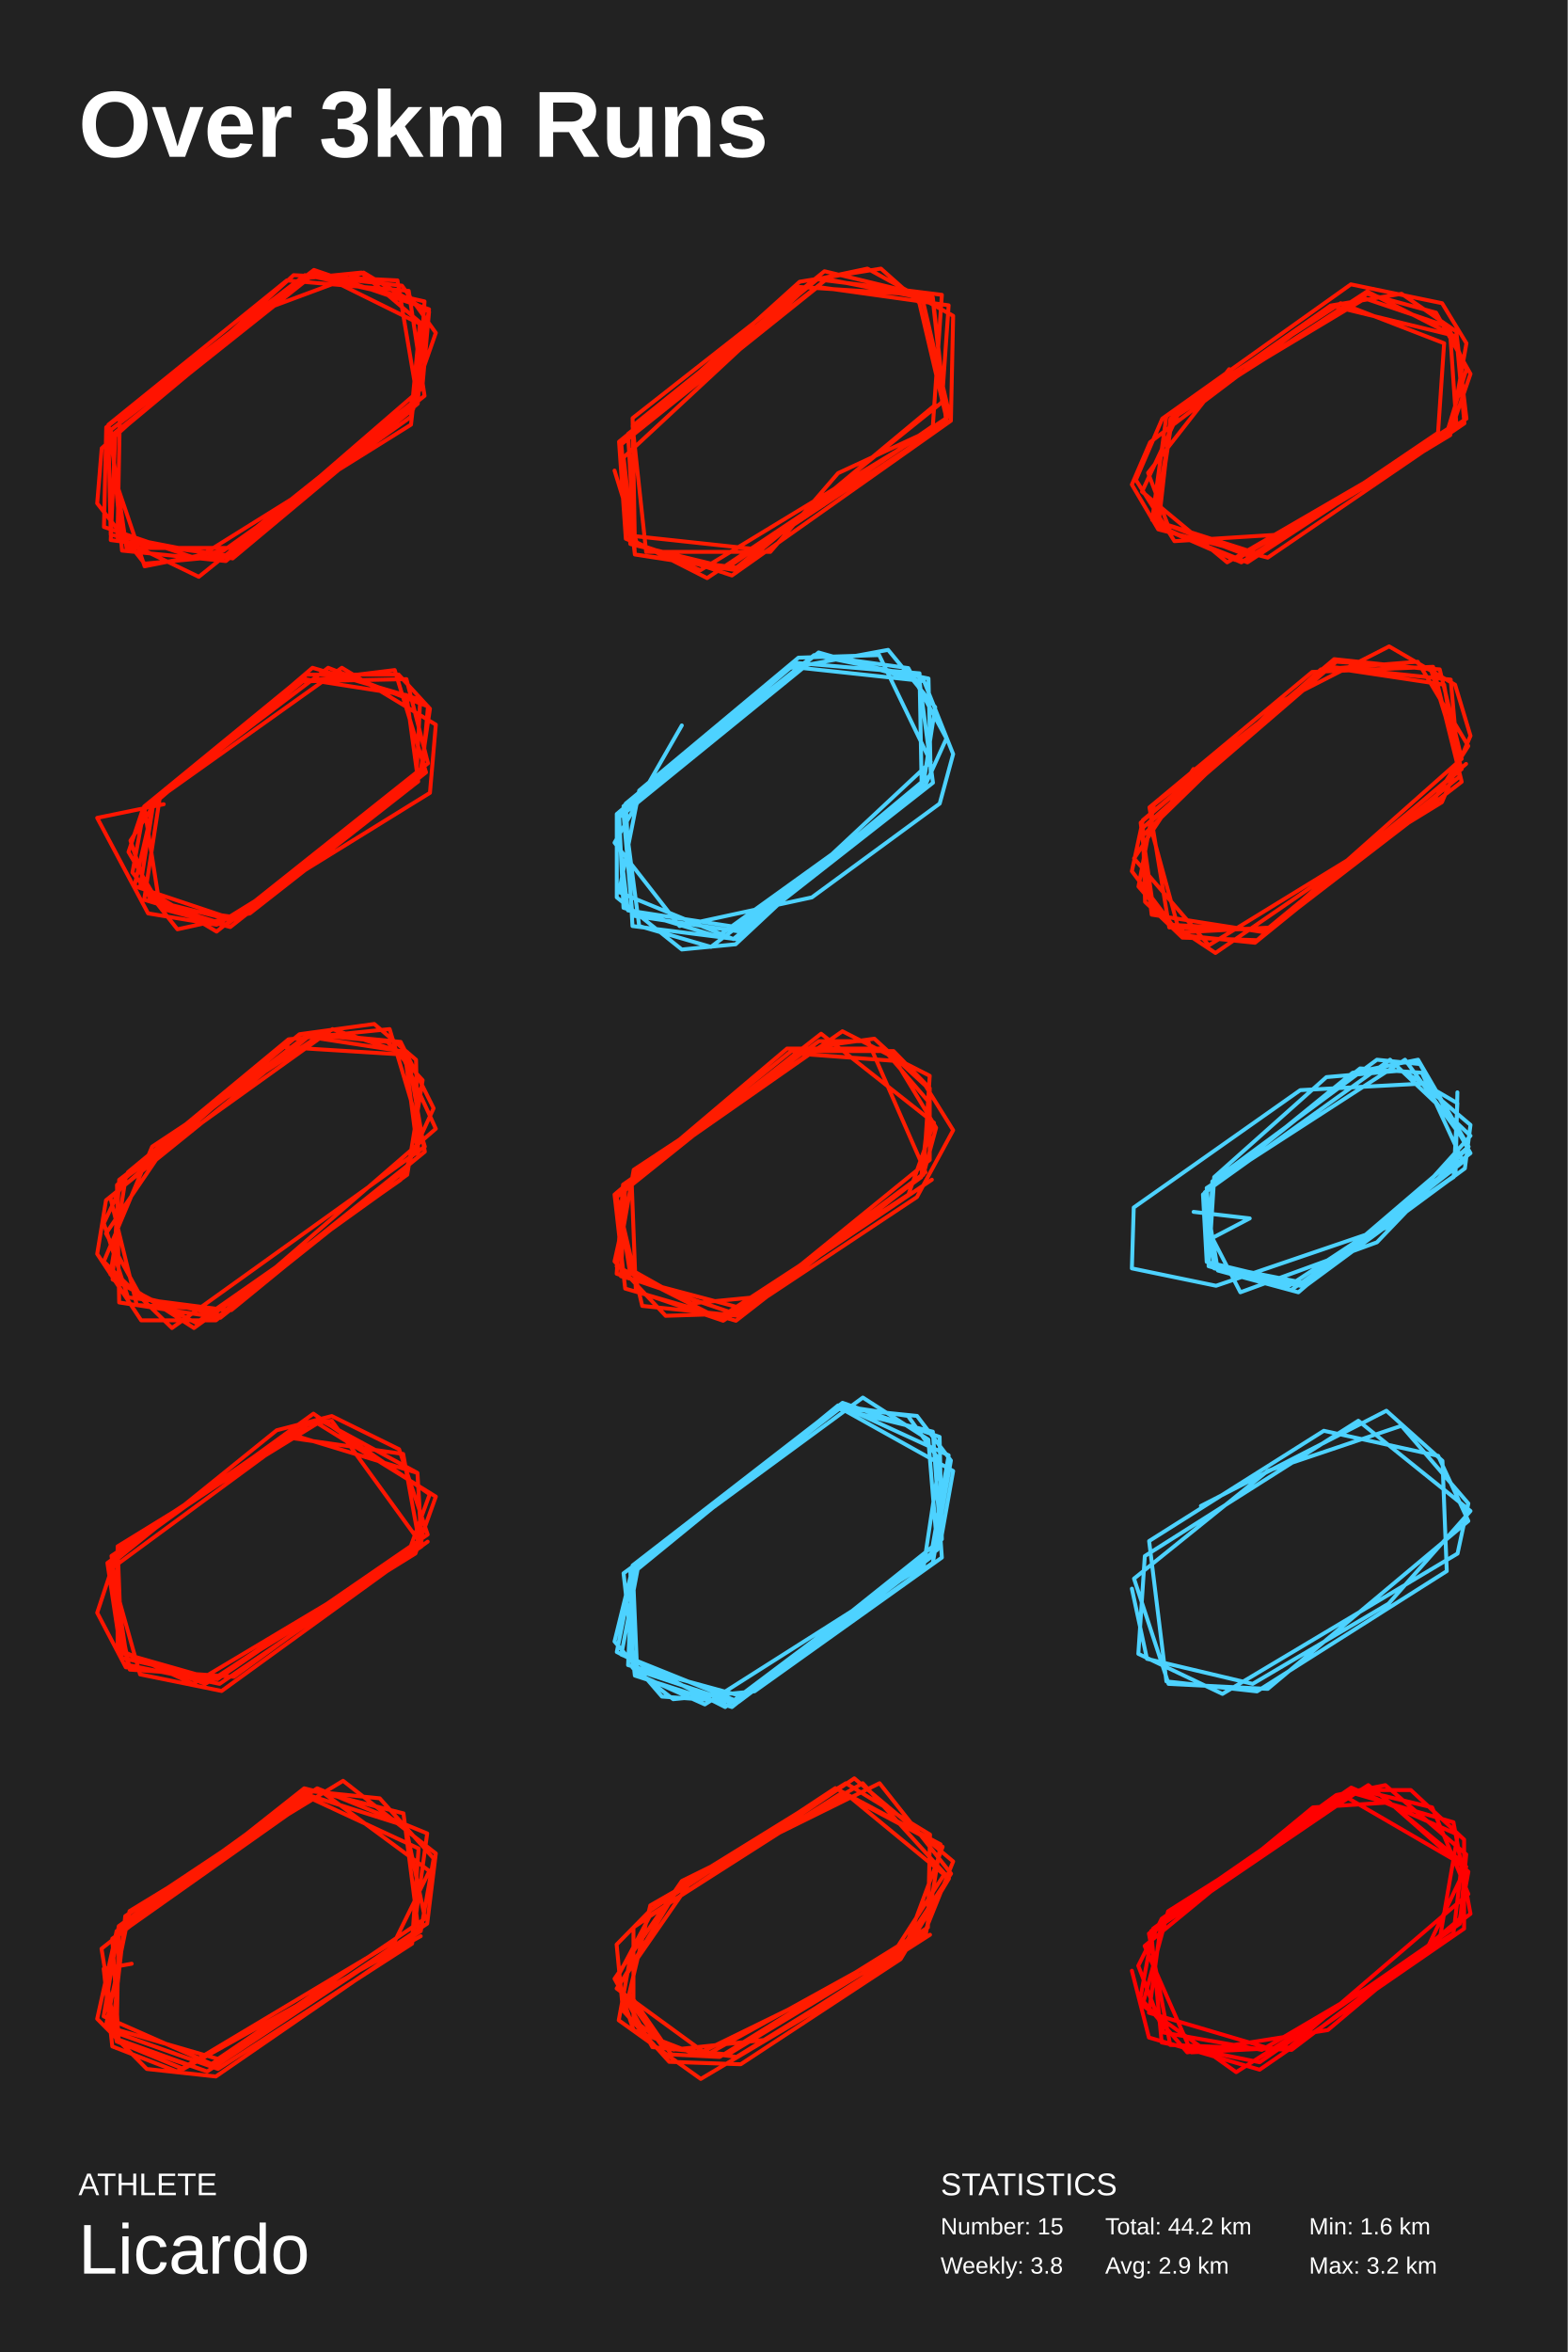
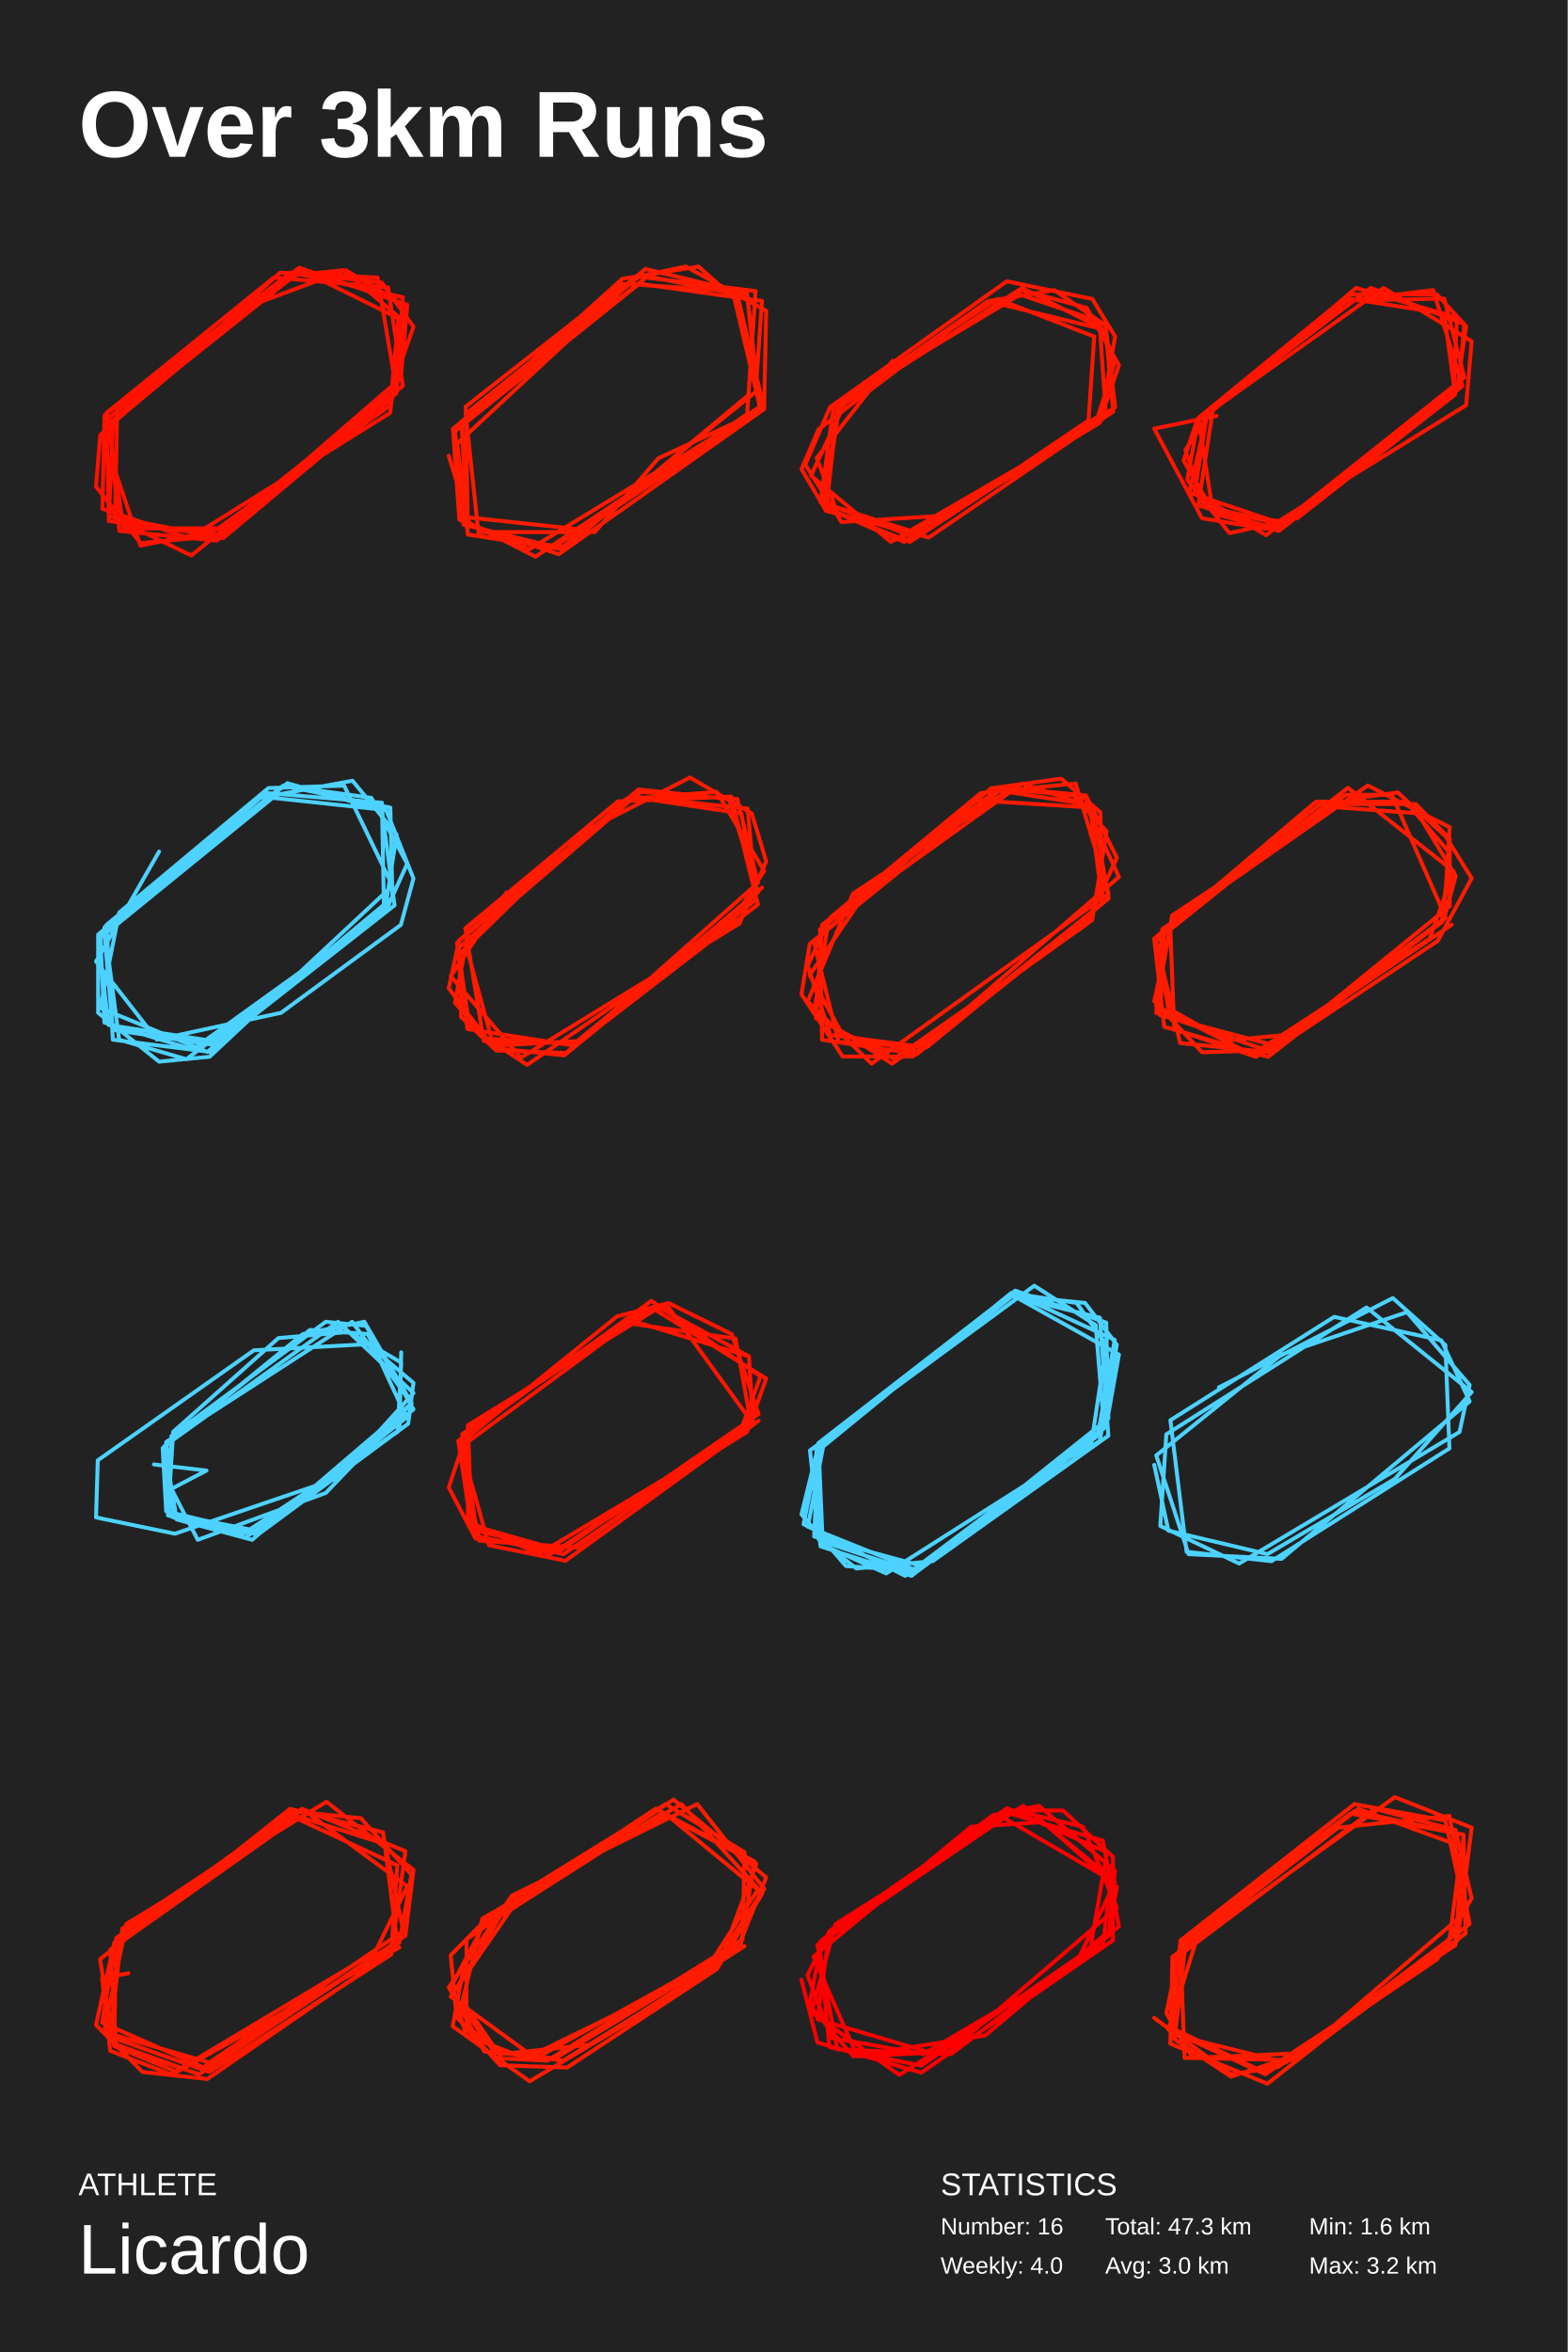
<svg xmlns="http://www.w3.org/2000/svg" baseProfile="full" height="300mm" version="1.1" viewBox="0,0,200,300" width="200mm">
  <defs />
  <rect fill="#222222" height="300" width="200" x="0" y="0" />
  <text fill="#FFFFFF" style="font-size:12px; font-family:Arial; font-weight:bold;" x="10" y="20">Over 3km Runs</text>
  <text fill="#FFFFFF" style="font-size:4px; font-family:Arial" x="10" y="280">ATHLETE</text>
  <text fill="#FFFFFF" style="font-size:9px; font-family:Arial" x="10" y="290">Licardo</text>
  <text fill="#FFFFFF" style="font-size:4px; font-family:Arial" x="120" y="280">STATISTICS</text>
-   <text fill="#FFFFFF" style="font-size:3px; font-family:Arial" x="120" y="285">Number: 15</text>
-   <text fill="#FFFFFF" style="font-size:3px; font-family:Arial" x="120" y="290">Weekly: 3.8</text>
-   <text fill="#FFFFFF" style="font-size:3px; font-family:Arial" x="141" y="285">Total: 44.2 km</text>
-   <text fill="#FFFFFF" style="font-size:3px; font-family:Arial" x="141" y="290">Avg: 2.9 km</text>
+   <text fill="#FFFFFF" style="font-size:3px; font-family:Arial" x="120" y="285">Number: 16</text>
+   <text fill="#FFFFFF" style="font-size:3px; font-family:Arial" x="120" y="290">Weekly: 4.0</text>
+   <text fill="#FFFFFF" style="font-size:3px; font-family:Arial" x="141" y="285">Total: 47.3 km</text>
+   <text fill="#FFFFFF" style="font-size:3px; font-family:Arial" x="141" y="290">Avg: 3.0 km</text>
  <text fill="#FFFFFF" style="font-size:3px; font-family:Arial" x="167" y="285">Min: 1.6 km</text>
  <text fill="#FFFFFF" style="font-size:3px; font-family:Arial" x="167" y="290">Max: 3.2 km</text>
-   <polyline fill="none" points="14.704,61.193 18.448,72.233 28.528,70.226 52.432,53.164 53.584,41.12 46.096,34.764 39.472,35.433 13.84,55.84 14.128,68.218 29.68,71.229 53.296,51.491 54.16,38.444 39.184,35.098 14.704,55.506 14.128,68.887 29.392,70.895 52.72,52.16 54.736,39.447 40.048,34.429 15.28,53.498 14.992,68.553 25.36,73.571 54.16,50.487 52.144,37.105 36.592,35.767 13.84,54.167 16.144,69.891 29.392,69.891 52.432,51.491 55.6,42.458 51.28,36.436 38.896,35.098 13.552,54.502 13.264,67.215 25.072,71.229 52.432,54.167 53.872,41.455 40.336,34.764 14.128,54.836 15.568,70.226 28.816,71.564 53.296,51.156 50.704,35.767 37.456,35.098 12.976,57.178 12.4,64.204 18.448,71.898 29.104,70.895 53.872,49.484 54.736,39.782 46.384,34.764 31.984,40.116" stroke="#ff1300" stroke-linecap="round" stroke-linejoin="round" stroke-width="0.5" />
-   <polyline fill="none" points="78.4,60.022 81.28,69.389 93.376,73.404 121.312,53.666 121.6,40.284 110.656,34.262 104.32,35.6 78.976,56.342 79.84,68.72 89.344,72.735 120.736,53.666 119.008,37.942 105.184,34.596 80.704,54.335 82.432,70.393 98.272,70.393 106.912,60.356 121.312,53.666 117.568,37.607 102.016,36.604 80.704,53.331 80.992,69.055 90.208,73.738 120.736,53.331 117.28,38.611 112.384,34.262 102.016,35.934 80.128,55.673 80.992,68.386 96.544,70.058 120.736,54 119.008,38.276 105.472,35.6 80.128,55.338 80.992,70.727 93.952,72.4 120.16,51.324 121.024,38.945 104.32,36.604 79.264,56.676 80.416,69.389 92.8,72.4 119.008,54.335 120.16,37.607 104.032,35.6 79.552,58.349 80.992,70.727 93.952,72.735 119.296,51.658" stroke="#ff1b00" stroke-linecap="round" stroke-linejoin="round" stroke-width="0.5" />
-   <polyline fill="none" points="156.817,47.089 146.469,60.31 149.315,67.823 157.593,71.428 184.496,55.503 187.083,47.089 184.754,41.68 174.149,38.074 150.608,52.197 145.693,62.714 156.558,71.729 185.013,55.202 187.6,47.69 183.202,39.877 174.407,37.473 149.315,53.399 147.763,67.222 159.145,71.729 187.083,53.399 185.789,42.281 178.805,37.473 169.751,38.975 146.728,56.404 144.4,61.813 147.763,67.522 161.732,71.128 186.824,54 185.789,42.882 169.751,38.975 149.574,53.099 147.504,66.921 158.369,71.729 185.789,54 185.013,42.581 174.407,37.173 149.574,53.399 147.246,66.32 159.921,71.128 183.461,55.202 184.237,43.783 171.044,38.675 148.798,53.099 146.987,66.32 160.18,70.527 185.013,55.503 187.083,43.783 183.978,38.675 172.338,36.271 148.28,53.399 144.917,61.212 149.832,69.025 164.319,68.123" stroke="#ff1700" stroke-linecap="round" stroke-linejoin="round" stroke-width="0.5" />
-   <polyline fill="none" points="20.89,102.58 12.4,104.321 18.892,116.503 27.632,117.954 54.851,101.13 55.6,92.428 43.614,85.176 20.391,101.71 18.393,114.763 28.881,117.954 53.602,98.809 54.851,90.397 50.855,86.046 39.119,86.046 19.642,102.29 17.145,113.023 30.129,117.374 53.103,99.679 53.602,89.237 39.868,85.176 19.891,102.29 16.645,107.221 19.142,114.763 29.63,117.374 53.852,98.519 54.601,90.107 41.866,85.176 19.642,102 17.894,113.023 27.632,118.824 54.601,97.359 51.854,86.626 37.871,86.916 18.393,102.87 20.391,115.633 30.629,117.084 53.353,99.679 51.854,88.657 38.869,86.626 18.143,103.45 16.395,108.672 20.64,115.923 29.38,118.244 54.351,98.519 50.356,85.466 38.62,86.916 18.393,103.16 16.895,111.282 22.638,118.534 31.877,116.503 52.603,100.26" stroke="#ff1500" stroke-linecap="round" stroke-linejoin="round" stroke-width="0.5" />
-   <polyline fill="none" points="86.983,92.529 78.4,107.484 86.697,118.118 103.576,114.462 119.883,102.499 121.6,96.184 117.881,86.879 102.432,85.217 79.544,103.828 80.689,116.789 94.135,118.783 117.595,100.837 117.309,85.882 101.574,84.553 78.686,103.828 78.686,114.462 86.983,121.109 93.849,120.444 118.739,97.181 112.159,83.556 101.86,83.888 81.547,100.837 78.972,113.798 93.563,119.78 117.881,99.508 119.311,90.202 113.303,82.891 100.715,85.217 79.83,102.499 80.689,118.118 93.849,119.78 118.739,98.843 118.453,86.547 103.862,83.556 78.686,104.493 80.117,116.124 95.279,118.45 119.025,99.84 117.309,86.879 104.434,83.223 78.972,103.828 79.544,115.792 91.56,119.447 117.881,100.505 120.742,94.19 115.878,85.217 103.862,83.556 79.544,102.831 81.547,118.118 90.702,120.777 117.881,100.172" stroke="#4dd2ff" stroke-linecap="round" stroke-linejoin="round" stroke-width="0.5" />
-   <polyline fill="none" points="152.255,98.09 144.681,109.495 154.218,120.574 183.953,102.326 187.6,93.854 185.636,87.336 177.221,82.449 163.195,89.617 145.803,106.562 147.205,116.338 155.06,121.551 182.551,102.652 187.319,95.157 180.868,84.404 168.525,85.381 145.803,105.584 146.083,115.034 150.852,119.596 160.39,119.922 186.478,96.786 183.673,85.381 170.488,84.404 146.644,104.933 150.571,119.27 160.109,120.248 186.197,99.067 185.075,86.685 169.647,85.055 147.205,102.652 145.242,113.079 149.449,117.967 161.512,118.619 186.478,98.09 182.551,85.381 170.208,84.078 145.522,104.933 146.925,116.664 161.512,118.945 186.197,99.067 184.234,87.336 169.086,85.055 145.803,104.607 144.4,111.124 150.291,118.945 162.353,118.293 186.478,99.719 182.831,85.055 167.403,85.707 146.644,102.978 149.169,118.293 162.073,118.619 187.039,97.438" stroke="#ff1a00" stroke-linecap="round" stroke-linejoin="round" stroke-width="0.5" />
-   <polyline fill="none" points="21.938,144.949 13.522,157.332 18.01,165.478 28.109,167.759 55.6,143.972 51.112,134.196 42.416,131.263 16.047,150.163 14.083,162.546 24.743,169.389 51.953,149.837 53.917,137.78 49.429,132.893 39.33,131.915 15.205,150.489 14.364,163.197 25.023,168.737 51.112,150.489 55.319,141.365 51.112,132.893 41.013,131.915 19.413,146.253 13.242,160.916 21.938,169.389 54.197,146.253 49.709,131.263 36.805,132.567 16.327,149.511 13.242,156.028 16.327,165.478 28.951,167.108 53.356,147.556 51.673,134.522 35.964,133.544 14.083,152.77 17.449,166.456 29.512,167.108 54.197,146.904 51.953,134.196 39.33,132.241 13.522,153.096 12.4,159.939 18.01,168.411 27.548,168.411 53.356,147.556 53.075,135.174 47.745,130.611 38.208,131.915 14.925,151.141 15.205,166.13 28.109,168.085 51.392,149.511" stroke="#ff1a00" stroke-linecap="round" stroke-linejoin="round" stroke-width="0.5" />
-   <polyline fill="none" points="78.943,153.314 80.302,161.835 88.181,166.254 97.962,165.307 116.981,152.683 121.6,144.161 118.068,138.48 111.547,132.484 104.755,133.43 80.845,149.211 78.672,161.52 91.713,168.148 115.894,152.367 119.155,143.214 104.755,131.852 79.758,151.42 79.215,162.782 94.702,166.885 118.068,149.527 110.732,132.799 104.483,132.799 80.845,149.842 78.4,160.889 84.921,167.832 94.974,167.516 117.796,149.842 118.611,137.218 107.472,131.537 79.487,151.105 78.672,162.467 93.615,167.516 117.525,150.158 118.611,140.69 112.634,133.746 100.408,133.746 78.4,152.367 79.758,164.36 93.887,168.463 117.796,149.842 119.426,143.846 114.264,135.324 101.494,134.377 78.672,152.683 81.932,166.57 94.158,167.832 118.611,147.949 118.611,138.796 113.992,134.062 100.951,134.062 80.574,150.473 81.117,164.676 92.257,168.463 118.883,150.473" stroke="#ff1c00" stroke-linecap="round" stroke-linejoin="round" stroke-width="0.5" />
-   <polyline fill="none" points="152.276,154.575 159.436,155.406 154.663,157.902 158.243,164.833 175.666,158.456 187.361,146.257 179.246,135.167 153.947,151.525 154.902,161.783 165.881,164.001 187.6,147.089 181.156,135.722 175.666,135.167 154.663,150.693 154.186,161.229 166.835,163.724 186.645,148.198 181.394,136.831 173.518,136.276 153.708,152.079 155.379,162.06 165.642,164.833 187.361,146.257 180.917,135.167 172.564,136.831 153.47,152.357 153.947,160.951 166.597,164.001 186.884,149.03 187.6,143.485 181.394,138.217 165.881,139.049 144.639,154.02 144.4,161.783 155.14,164.001 177.098,156.515 187.6,144.871 177.337,135.167 153.708,152.079 154.186,161.229 164.449,164.001 185.452,150.139 185.929,140.712 178.769,136.553 169.222,137.385 154.902,150.139 154.186,161.506 164.687,164.556 185.691,149.861 185.929,139.326" stroke="#4dd2ff" stroke-linecap="round" stroke-linejoin="round" stroke-width="0.5" />
-   <polyline fill="none" points="14.482,202.081 15.523,210.546 24.631,214.778 51.957,198.454 54.819,190.594 39.986,180.315 13.701,199.36 15.523,211.452 27.234,214.173 53.778,196.64 53.258,187.873 41.027,181.222 15.002,197.244 15.523,210.848 27.234,214.173 53.518,196.942 51.436,185.455 36.602,183.338 15.002,197.547 15.002,210.546 26.193,214.778 52.998,198.151 55.6,190.896 39.986,181.222 14.222,198.454 16.304,212.359 28.014,214.778 53.778,197.244 53.258,187.873 37.383,183.036 13.961,200.267 16.564,212.964 29.836,213.871 53.518,196.64 42.328,181.222 38.164,181.827 15.002,197.849 12.4,205.709 16.043,212.662 27.754,214.173 54.559,195.733 50.916,184.85 42.328,180.618 35.301,182.432 13.961,199.663 17.865,213.569 28.275,215.685 54.559,196.64" stroke="#ff1500" stroke-linecap="round" stroke-linejoin="round" stroke-width="0.5" />
-   <polyline fill="none" points="79.84,203.353 80.992,213.389 89.92,217.404 117.856,199.673 119.872,186.291 115.84,180.604 106.912,179.265 80.704,200.676 78.688,210.713 92.512,217.738 119.584,197.666 118.432,183.615 110.08,178.262 79.552,200.676 80.992,213.724 93.376,217.738 120.16,196.327 119.872,183.28 107.488,178.931 81.568,199.004 79.264,211.047 94.24,217.069 118.72,198.669 121.024,185.622 107.2,179.265 80.416,200.342 80.704,212.72 85.888,216.735 96.256,215.731 120.16,198.669 119.008,182.611 106.624,179.6 80.704,199.673 80.128,212.386 94.816,216.4 119.872,197.331 121.6,187.629 107.2,179.6 80.704,200.007 78.4,209.375 84.448,216.4 93.952,217.069 119.008,199.338 121.312,186.291 116.992,180.604 107.2,179.6 80.704,199.673 81.28,213.055 93.376,217.069 117.856,198.669" stroke="#4dd2ff" stroke-linecap="round" stroke-linejoin="round" stroke-width="0.5" />
-   <polyline fill="none" points="144.4,202.635 146.326,211.584 159.809,214.781 177.144,204.552 187.6,192.726 173.292,181.219 146.051,198.479 145.225,210.945 155.957,216.059 185.949,198.16 187.325,191.767 178.795,181.859 161.735,187.612 144.675,201.356 149.078,214.781 161.735,215.42 187.325,194.005 183.473,185.694 168.889,182.498 146.601,196.562 148.803,214.461 160.359,215.74 184.573,200.397 184.023,186.334 176.869,179.941 153.205,192.087" stroke="#4dd2ff" stroke-linecap="round" stroke-linejoin="round" stroke-width="0.5" />
-   <polyline fill="none" points="16.803,250.475 13.225,251.114 14.326,261.023 22.581,264.219 50.372,247.598 54.775,238.649 40.466,228.101 15.977,244.402 14.326,259.105 27.809,263.899 52.573,247.918 54.499,233.854 40.466,228.101 15.152,245.68 13.225,257.187 26.983,263.26 53.674,246.32 55.325,237.05 48.446,229.379 39.09,228.42 15.152,245.68 14.876,260.064 26.433,264.219 54.499,245.361 55.6,236.411 43.768,227.142 16.527,243.763 13.501,258.466 27.809,262.621 54.224,244.722 51.748,232.895 39.641,229.06 14.876,246.32 12.4,257.507 18.729,263.899 27.534,264.858 52.573,247.598 53.399,235.772 39.641,229.379 14.326,247.279 15.152,260.383 26.433,264.219 53.399,246.32 51.473,231.297 38.815,228.101 12.95,248.557 14.876,260.383 23.406,263.899 53.674,246.959" stroke="#ff1900" stroke-linecap="round" stroke-linejoin="round" stroke-width="0.5" />
-   <polyline fill="none" points="80.547,248.961 78.937,257.688 89.401,265.169 112.477,251.455 120.527,238.987 110.062,227.454 82.961,243.039 80.278,254.26 85.645,262.052 91.816,262.364 118.38,245.844 118.648,234 107.916,227.454 86.718,240.545 78.937,253.325 84.571,261.117 93.963,262.364 115.16,249.273 120.258,235.558 107.379,228.701 82.961,244.286 78.668,252.39 80.815,258.935 88.865,262.052 114.355,249.584 121.332,238.987 112.209,227.454 86.986,239.922 78.4,252.39 83.23,261.117 92.889,262.052 118.112,246.779 119.99,235.247 106.574,228.078 82.961,243.662 78.668,248.026 79.473,256.442 85.376,262.987 94.499,263.299 114.892,249.896 121.063,239.61 108.184,229.013 88.596,239.299 78.668,253.636 90.206,262.052 117.843,246.779 121.6,237.429 108.989,226.831 80.815,245.844 80.815,257.688 85.913,261.429 97.719,260.182 118.648,246.779" stroke="#ff1c00" stroke-linecap="round" stroke-linejoin="round" stroke-width="0.5" />
-   <polyline fill="none" points="144.4,251.365 146.574,259.887 160.702,263.99 186.785,246 186.785,234.638 179.992,228.326 173.472,228.326 146.574,246.631 149.291,260.834 164.777,261.465 187.6,244.106 185.426,232.429 172.385,228.641 146.845,246.316 148.204,260.518 160.702,263.043 186.242,245.369 187.057,236.532 176.732,227.695 170.483,228.957 147.117,246 145.487,254.837 151.464,261.781 169.396,258.94 186.242,244.738 187.328,238.741 177.275,229.904 167.494,230.535 146.03,248.209 152.008,261.781 164.506,261.149 187.328,241.582 182.709,230.535 173.472,228.326 149.019,243.791 145.758,255.784 157.713,264.305 185.426,246.631 186.513,237.479 174.558,227.695 148.204,244.738 146.574,256.731 161.517,261.149 183.525,248.209 185.97,234.007 172.385,228.01 148.204,244.738 145.215,250.734 148.475,259.256 160.974,261.465 181.623,249.472 187.057,238.11 171.298,228.957 147.389,246" stroke="#ff0000" stroke-linecap="round" stroke-linejoin="round" stroke-width="0.5" />
+   <polyline fill="none" points="14.41,59.243 17.92,69.593 27.37,67.711 49.78,51.716 50.86,40.425 43.84,34.466 37.63,35.093 13.6,54.225 13.87,65.83 28.45,68.652 50.59,50.148 51.4,37.916 37.36,34.779 14.41,53.911 13.87,66.457 28.18,68.339 50.05,50.775 51.94,38.857 38.17,34.152 14.95,52.03 14.68,66.143 24.4,70.848 51.4,49.207 49.51,36.661 34.93,35.407 13.6,52.657 15.76,67.398 28.18,67.398 49.78,50.148 52.75,41.68 48.7,36.034 37.09,34.779 13.33,52.971 13.06,64.889 24.13,68.652 49.78,52.657 51.13,40.739 38.44,34.466 13.87,53.284 15.22,67.711 27.64,68.966 50.59,49.834 48.16,35.407 35.74,34.779 12.79,55.48 12.25,62.066 17.92,69.28 27.91,68.339 51.13,48.266 51.94,39.17 44.11,34.466 30.61,39.484" stroke="#ff1300" stroke-linecap="round" stroke-linejoin="round" stroke-width="0.5" />
+   <polyline fill="none" points="57.25,58.146 59.95,66.927 71.29,70.691 97.48,52.186 97.75,39.641 87.49,33.995 81.55,35.25 57.79,54.696 58.6,66.3 67.51,70.064 96.94,52.186 95.32,37.445 82.36,34.309 59.41,52.814 61.03,67.868 75.88,67.868 83.98,58.459 97.48,52.186 93.97,37.132 79.39,36.191 59.41,51.873 59.68,66.614 68.32,71.005 96.94,51.873 93.7,38.073 89.11,33.995 79.39,35.564 58.87,54.068 59.68,65.986 74.26,67.555 96.94,52.5 95.32,37.759 82.63,35.25 58.87,53.755 59.68,68.182 71.83,69.75 96.4,49.991 97.21,38.386 81.55,36.191 58.06,55.009 59.14,66.927 70.75,69.75 95.32,52.814 96.4,37.132 81.28,35.25 58.33,56.577 59.68,68.182 71.83,70.064 95.59,50.305" stroke="#ff1b00" stroke-linecap="round" stroke-linejoin="round" stroke-width="0.5" />
+   <polyline fill="none" points="113.891,46.021 104.19,58.416 106.858,65.459 114.618,68.839 139.84,53.909 142.265,46.021 140.082,40.95 130.139,37.569 108.07,50.81 103.463,60.67 113.648,69.121 140.325,53.627 142.75,46.584 138.627,39.26 130.382,37.006 106.858,51.937 105.403,64.895 116.073,69.121 142.265,51.937 141.052,41.513 134.504,37.006 126.016,38.414 104.433,54.754 102.25,59.825 105.403,65.177 118.499,68.557 142.022,52.5 141.052,42.077 126.016,38.414 107.1,51.655 105.16,64.614 115.346,69.121 141.052,52.5 140.325,41.795 130.382,36.724 107.1,51.937 104.918,64.05 116.801,68.557 138.87,53.627 139.597,42.922 127.229,38.133 106.373,51.655 104.675,64.05 117.043,67.994 140.325,53.909 142.265,42.922 139.355,38.133 128.442,35.879 105.888,51.937 102.735,59.261 107.343,66.586 120.924,65.74" stroke="#ff1700" stroke-linecap="round" stroke-linejoin="round" stroke-width="0.5" />
+   <polyline fill="none" points="155.21,53.044 147.25,54.676 153.337,66.097 161.53,67.457 187.048,51.684 187.75,43.526 176.513,36.727 154.741,52.228 152.868,64.465 162.701,67.457 185.877,49.509 187.048,41.622 183.302,37.543 172.299,37.543 154.039,52.772 151.698,62.834 163.871,66.913 185.409,50.325 185.877,40.535 173.001,36.727 154.273,52.772 151.23,57.395 153.571,64.465 163.403,66.913 186.111,49.237 186.814,41.35 174.874,36.727 154.039,52.5 152.4,62.834 161.53,68.273 186.814,48.149 184.238,38.087 171.129,38.359 152.868,53.316 154.741,65.281 164.34,66.641 185.643,50.325 184.238,39.991 172.065,38.087 152.634,53.86 150.996,58.755 154.975,65.553 163.169,67.729 186.579,49.237 182.834,36.999 171.831,38.359 152.868,53.588 151.464,61.202 156.848,68.001 165.51,66.097 184.941,50.868" stroke="#ff1500" stroke-linecap="round" stroke-linejoin="round" stroke-width="0.5" />
+   <polyline fill="none" points="20.296,108.621 12.25,122.641 20.028,132.611 35.853,129.184 51.141,117.967 52.75,112.048 49.263,103.324 34.78,101.766 13.323,119.214 14.396,131.364 27.002,133.234 48.995,116.41 48.727,102.389 33.975,101.143 12.518,119.214 12.518,129.184 20.296,135.415 26.733,134.792 50.068,112.982 43.899,100.208 34.243,100.52 15.2,116.41 12.786,128.56 26.465,134.168 49.263,115.163 50.604,106.44 44.972,99.585 33.171,101.766 13.591,117.967 14.396,132.611 26.733,134.168 50.068,114.54 49.8,103.012 36.121,100.208 12.518,119.837 13.859,130.741 28.075,132.922 50.336,115.475 48.727,103.324 36.657,99.897 12.786,119.214 13.323,130.43 24.588,133.857 49.263,116.098 51.945,110.178 47.386,101.766 36.121,100.208 13.323,118.279 15.2,132.611 23.783,135.103 49.263,115.786" stroke="#4dd2ff" stroke-linecap="round" stroke-linejoin="round" stroke-width="0.5" />
+   <polyline fill="none" points="64.614,113.834 57.513,124.526 66.455,134.913 94.331,117.806 97.75,109.863 95.909,103.753 88.019,99.171 74.87,105.891 58.565,121.777 59.88,130.942 67.244,135.829 93.016,118.111 97.487,111.085 91.438,101.003 79.867,101.92 58.565,120.86 58.828,129.72 63.299,133.997 72.24,134.302 96.698,112.612 94.068,101.92 81.708,101.003 59.354,120.249 63.036,133.691 71.977,134.608 96.435,114.751 95.383,103.142 80.919,101.614 59.88,118.111 58.039,127.887 61.984,132.469 73.292,133.08 96.698,113.834 93.016,101.92 81.445,100.698 58.302,120.249 59.617,131.247 73.292,133.386 96.435,114.751 94.594,103.753 80.393,101.614 58.565,119.944 57.25,126.054 62.773,133.386 74.081,132.775 96.698,115.362 93.279,101.614 78.815,102.225 59.354,118.417 61.721,132.775 73.818,133.08 97.224,113.223" stroke="#ff1a00" stroke-linecap="round" stroke-linejoin="round" stroke-width="0.5" />
+   <polyline fill="none" points="111.192,112.765 103.302,124.374 107.51,132.011 116.977,134.149 142.75,111.848 138.542,102.684 130.39,99.934 105.669,117.653 103.828,129.261 113.821,135.677 139.331,117.347 141.172,106.044 136.964,101.462 127.497,100.545 104.88,117.958 104.091,129.872 114.084,135.066 138.542,117.958 142.487,109.405 138.542,101.462 129.075,100.545 108.825,113.987 103.039,127.734 111.192,135.677 141.435,113.987 137.227,99.934 125.13,101.156 105.932,117.042 103.039,123.152 105.932,132.011 117.766,133.538 140.646,115.209 139.068,102.989 124.341,102.073 103.828,120.097 106.984,132.927 118.292,133.538 141.435,114.598 139.331,102.684 127.497,100.851 103.302,120.402 102.25,126.818 107.51,134.76 116.451,134.76 140.646,115.209 140.383,103.6 135.386,99.323 126.445,100.545 104.617,118.569 104.88,132.622 116.977,134.455 138.805,117.042" stroke="#ff1a00" stroke-linecap="round" stroke-linejoin="round" stroke-width="0.5" />
+   <polyline fill="none" points="147.759,120.607 149.033,128.596 156.42,132.738 165.59,131.85 183.42,120.015 187.75,112.026 184.439,106.7 178.325,101.078 171.958,101.966 149.542,116.76 147.505,128.3 159.731,134.513 182.401,119.719 185.458,111.139 171.958,100.487 148.524,118.832 148.014,129.483 162.533,133.33 184.439,117.056 177.561,101.374 171.703,101.374 149.542,117.352 147.25,127.708 153.363,134.217 162.788,133.922 184.184,117.352 184.948,105.517 174.505,100.191 148.269,118.536 147.505,129.187 161.514,133.922 183.929,117.648 184.948,108.771 179.344,102.262 167.882,102.262 147.25,119.719 148.524,130.963 161.769,134.809 184.184,117.352 185.712,111.73 180.873,103.741 168.901,102.854 147.505,120.015 150.561,133.034 162.024,134.217 184.948,115.577 184.948,106.996 180.618,102.558 168.392,102.558 149.288,117.944 149.797,131.259 160.241,134.809 185.203,117.944" stroke="#ff1c00" stroke-linecap="round" stroke-linejoin="round" stroke-width="0.5" />
+   <polyline fill="none" points="19.634,186.789 26.347,187.568 21.872,189.908 25.228,196.406 41.562,190.428 52.526,178.991 44.919,168.594 21.2,183.93 22.095,193.547 32.388,195.626 52.75,179.771 46.709,169.114 41.562,168.594 21.872,183.15 21.424,193.027 33.283,195.366 51.855,180.811 46.932,170.154 39.548,169.634 20.977,184.449 22.543,193.807 32.164,196.406 52.526,178.991 46.485,168.594 38.653,170.154 20.753,184.709 21.2,192.767 33.059,195.626 52.079,181.59 52.75,176.392 46.932,171.453 32.388,172.233 12.474,186.269 12.25,193.547 22.319,195.626 42.905,188.608 52.75,177.692 43.128,168.594 20.977,184.449 21.424,193.027 31.046,195.626 50.736,182.63 51.184,173.793 44.471,169.894 35.521,170.674 22.095,182.63 21.424,193.287 31.269,196.146 50.96,182.37 51.184,172.493" stroke="#4dd2ff" stroke-linecap="round" stroke-linejoin="round" stroke-width="0.5" />
+   <polyline fill="none" points="59.202,186.326 60.178,194.261 68.717,198.229 94.334,182.925 97.018,175.557 83.111,165.921 58.47,183.775 60.178,195.112 71.157,197.662 96.042,181.225 95.554,173.006 84.087,166.771 59.69,181.792 60.178,194.545 71.157,197.662 95.798,181.508 93.846,170.739 79.94,168.755 59.69,182.075 59.69,194.261 70.181,198.229 95.31,182.642 97.75,175.84 83.111,166.771 58.958,182.925 60.91,195.962 71.889,198.229 96.042,181.792 95.554,173.006 80.672,168.471 58.714,184.626 61.154,196.529 73.596,197.379 95.798,181.225 85.307,166.771 81.404,167.338 59.69,182.358 57.25,189.727 60.666,196.245 71.645,197.662 96.774,180.374 93.358,170.172 85.307,166.204 78.72,167.905 58.714,184.059 62.373,197.095 72.133,199.079 96.774,181.225" stroke="#ff1500" stroke-linecap="round" stroke-linejoin="round" stroke-width="0.5" />
+   <polyline fill="none" points="103.6,187.518 104.68,196.927 113.05,200.691 139.24,184.068 141.13,171.523 137.35,166.191 128.98,164.936 104.41,185.009 102.52,194.418 115.48,201.005 140.86,182.186 139.78,169.014 131.95,163.995 103.33,185.009 104.68,197.241 116.29,201.005 141.4,180.932 141.13,168.7 129.52,164.623 105.22,183.441 103.06,194.732 117.1,200.377 140.05,183.127 142.21,170.895 129.25,164.936 104.14,184.696 104.41,196.3 109.27,200.064 118.99,199.123 141.4,183.127 140.32,168.073 128.71,165.25 104.41,184.068 103.87,195.986 117.64,199.75 141.13,181.873 142.75,172.777 129.25,165.25 104.41,184.382 102.25,193.164 107.92,199.75 116.83,200.377 140.32,183.755 142.48,171.523 138.43,166.191 129.25,165.25 104.41,184.068 104.95,196.614 116.29,200.377 139.24,183.127" stroke="#4dd2ff" stroke-linecap="round" stroke-linejoin="round" stroke-width="0.5" />
+   <polyline fill="none" points="147.25,186.845 149.056,195.235 161.696,198.232 177.947,188.643 187.75,177.556 174.336,166.768 148.798,182.95 148.024,194.636 158.084,199.43 186.202,182.65 187.492,176.657 179.495,167.367 163.502,172.761 147.508,185.646 151.635,198.232 163.502,198.831 187.492,178.754 183.881,170.963 170.209,167.967 149.314,181.152 151.377,197.932 162.212,199.131 184.912,184.747 184.396,171.563 177.689,165.57 155.505,176.956" stroke="#4dd2ff" stroke-linecap="round" stroke-linejoin="round" stroke-width="0.5" />
+   <polyline fill="none" points="16.377,251.695 13.024,252.295 14.056,261.584 21.795,264.58 47.849,248.998 51.976,240.608 38.562,230.719 15.604,246.002 14.056,259.786 26.696,264.281 49.912,249.298 51.718,236.113 38.562,230.719 14.83,247.2 13.024,257.988 25.922,263.681 50.944,247.8 52.492,239.11 46.043,231.918 37.272,231.019 14.83,247.2 14.572,260.685 25.406,264.58 51.718,246.901 52.75,238.51 41.658,229.82 16.119,245.402 13.282,259.187 26.696,263.082 51.46,246.301 49.139,235.214 37.788,231.618 14.572,247.8 12.25,258.288 18.183,264.281 26.438,265.18 49.912,248.998 50.686,237.911 37.788,231.918 14.056,248.699 14.83,260.984 25.406,264.58 50.686,247.8 48.881,233.716 37.014,230.719 12.766,249.897 14.572,260.984 22.568,264.281 50.944,248.399" stroke="#ff1900" stroke-linecap="round" stroke-linejoin="round" stroke-width="0.5" />
+   <polyline fill="none" points="59.262,250.276 57.753,258.458 67.564,265.471 89.197,252.614 96.744,240.925 86.933,230.114 61.526,244.724 59.011,255.244 64.042,262.549 69.828,262.841 94.731,247.354 94.983,236.25 84.921,230.114 65.048,242.386 57.753,254.367 63.036,261.672 71.84,262.841 91.713,250.568 96.492,237.711 84.418,231.282 61.526,245.893 57.502,253.49 59.514,259.627 67.061,262.549 90.958,250.86 97.498,240.925 88.946,230.114 65.3,241.802 57.25,253.49 61.778,261.672 70.834,262.549 94.48,248.231 96.241,237.419 83.663,230.698 61.526,245.308 57.502,249.399 58.256,257.289 63.79,263.425 72.343,263.718 91.461,251.153 97.247,241.51 85.172,231.575 66.809,241.218 57.502,254.659 68.318,262.549 94.228,248.231 97.75,239.464 85.927,229.529 59.514,247.354 59.514,258.458 64.293,261.964 75.362,260.796 94.983,248.231" stroke="#ff1c00" stroke-linecap="round" stroke-linejoin="round" stroke-width="0.5" />
+   <polyline fill="none" points="102.25,252.53 104.288,260.519 117.533,264.365 141.986,247.5 141.986,236.848 135.618,230.93 129.505,230.93 104.288,248.092 106.835,261.407 121.354,261.998 142.75,245.725 140.712,234.777 128.486,231.226 104.542,247.796 105.816,261.111 117.533,263.478 141.476,246.908 142.241,238.624 132.561,230.339 126.703,231.522 104.797,247.5 103.269,255.785 108.873,262.294 125.684,259.631 141.476,246.317 142.495,240.695 133.071,232.41 123.901,233.002 103.778,249.571 109.382,262.294 121.099,261.702 142.495,243.358 138.165,233.002 129.505,230.93 106.58,245.429 103.524,256.672 114.731,264.661 140.712,248.092 141.731,239.511 130.524,230.339 105.816,246.317 104.288,257.56 118.297,261.702 138.929,249.571 141.222,236.256 128.486,230.635 105.816,246.317 103.014,251.938 106.071,259.927 117.788,261.998 137.146,250.755 142.241,240.103 127.467,231.522 105.052,247.5" stroke="#ff0000" stroke-linecap="round" stroke-linejoin="round" stroke-width="0.5" />
+   <polyline fill="none" points="147.25,257.389 157.053,264.58 162.986,263.681 183.365,249.897 187.75,242.106 185.686,233.416 175.368,230.719 149.83,249.897 149.314,258.587 161.18,264.281 185.686,248.099 186.718,234.016 172.272,231.319 150.604,247.5 149.572,259.486 164.018,263.082 187.492,245.402 184.912,231.618 170.725,233.117 150.604,248.699 151.119,262.483 165.307,262.782 186.976,246.601 186.718,234.016 172.788,231.019 153.183,245.702 149.056,258.887 161.438,264.58 185.944,247.5 187.75,233.117 177.947,229.221 149.572,249.598 149.314,260.685 161.696,265.779 184.912,247.5 186.46,235.514 173.304,230.719 150.604,248.099 148.798,256.789 152.151,262.483 166.081,261.883 186.976,243.904 184.396,232.218 172.788,230.12 151.377,246.901 149.83,260.085 157.053,264.88 165.307,262.183 184.654,247.8" stroke="#ff1c00" stroke-linecap="round" stroke-linejoin="round" stroke-width="0.5" />
</svg>
